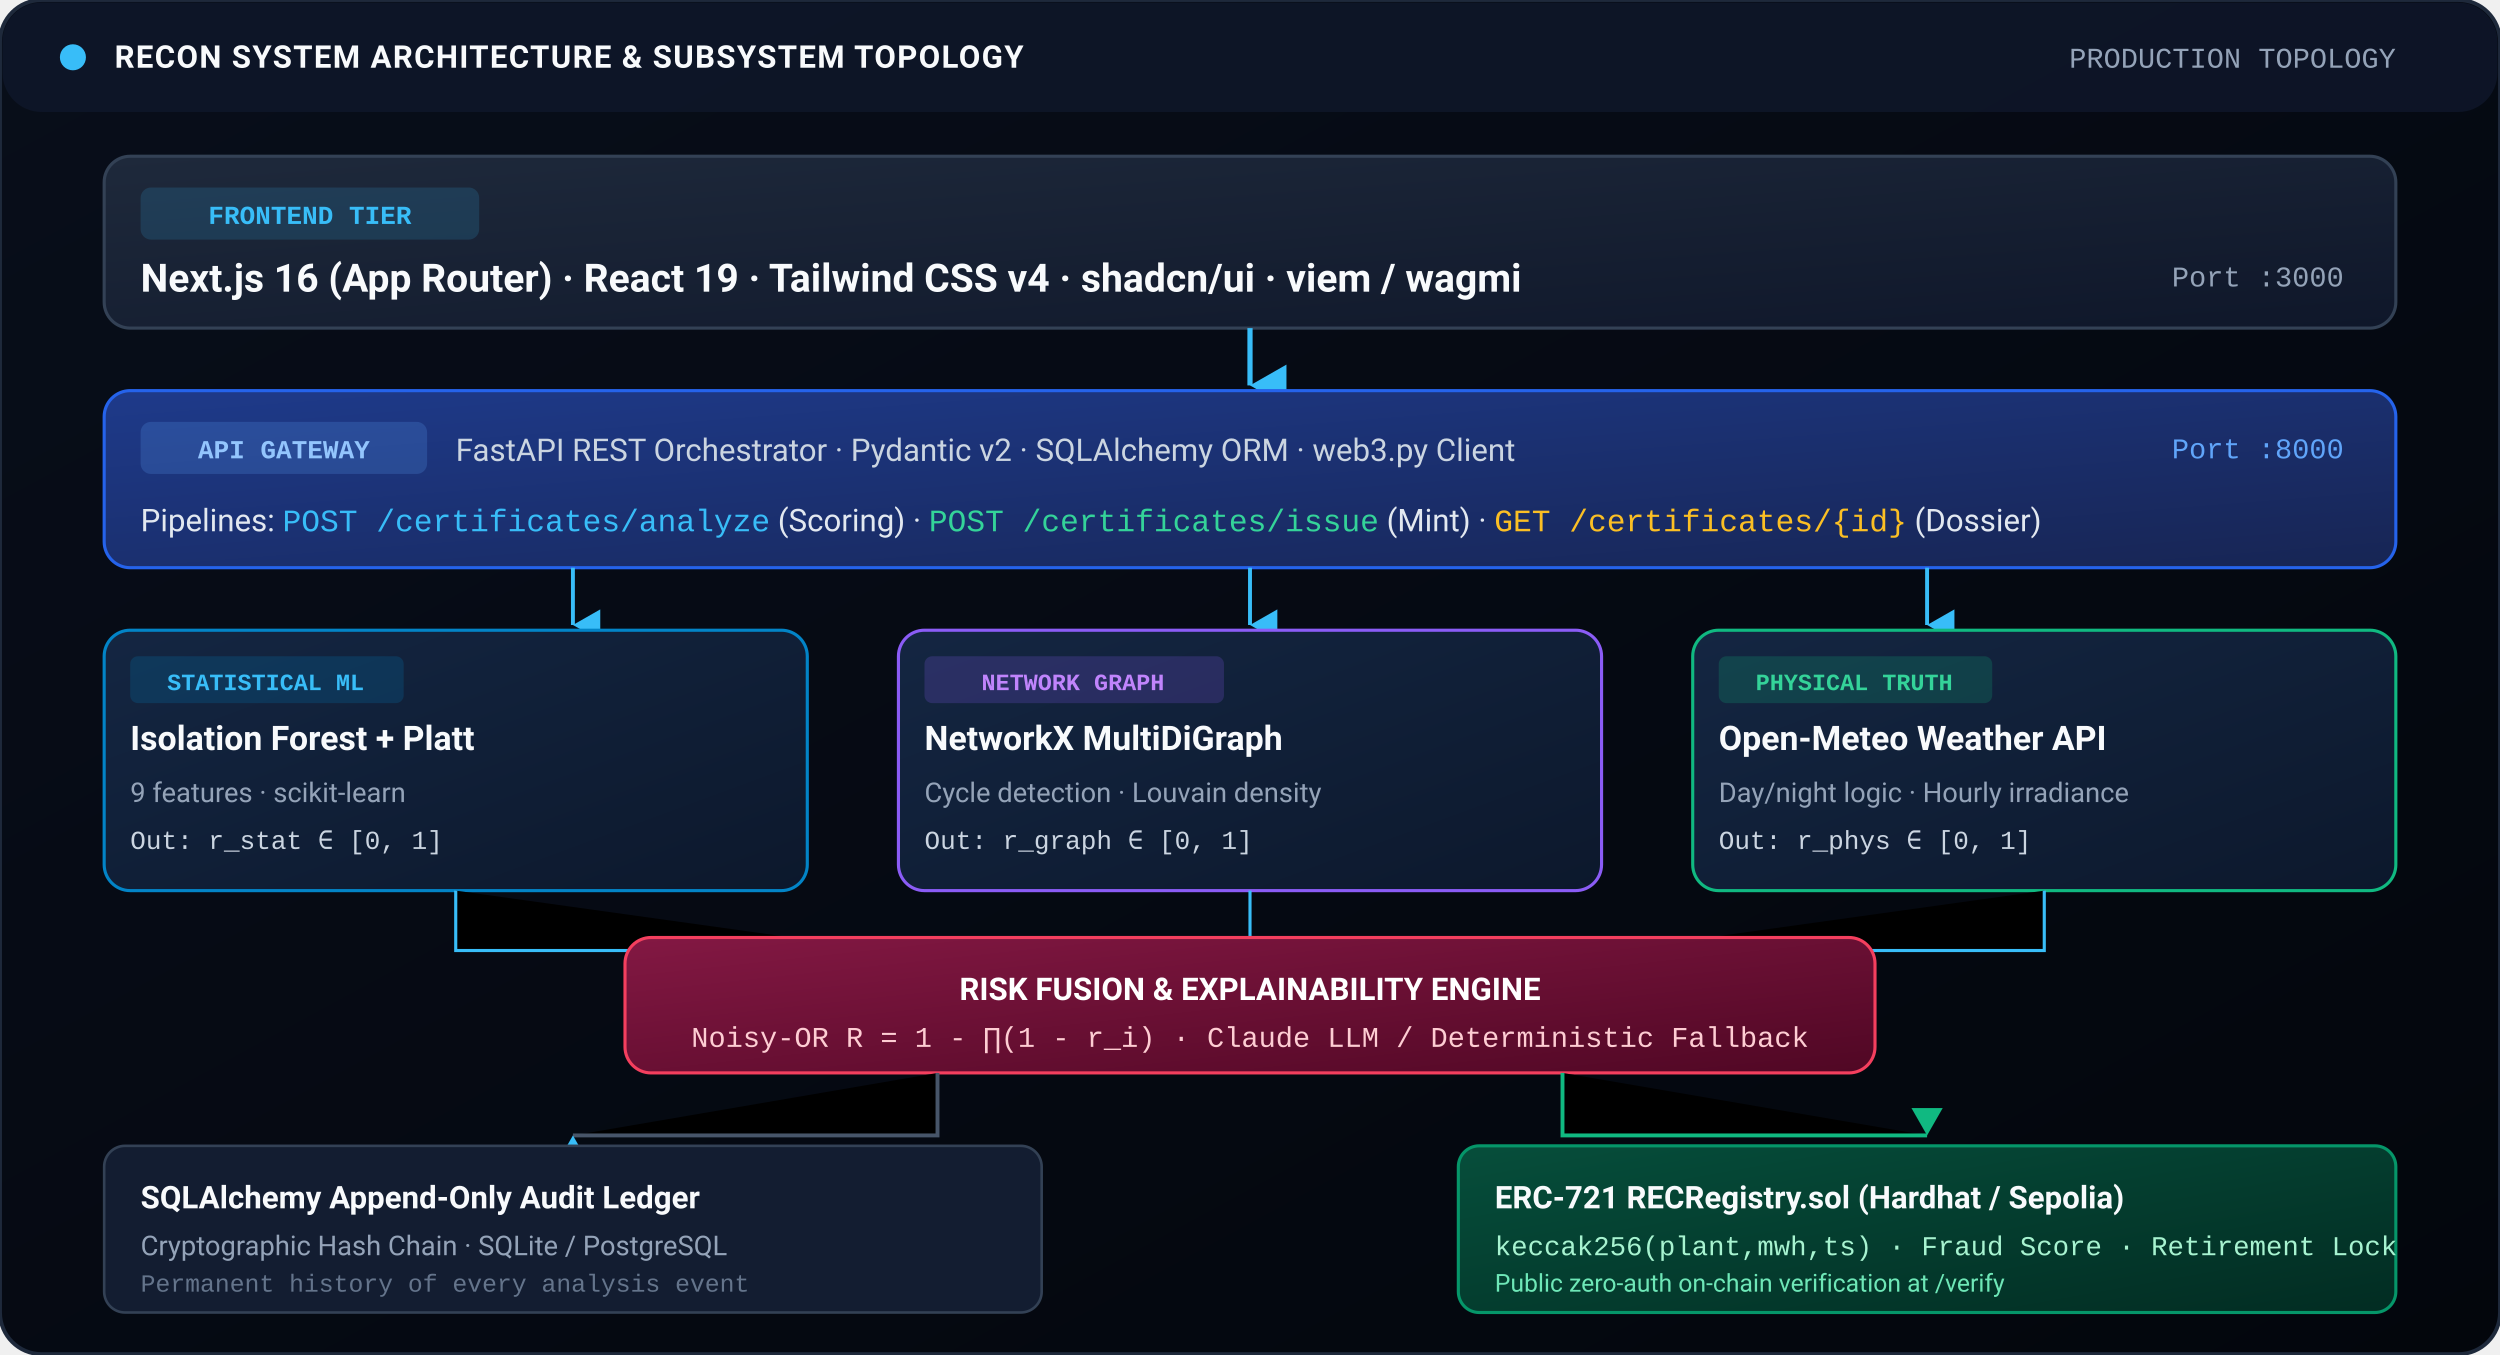
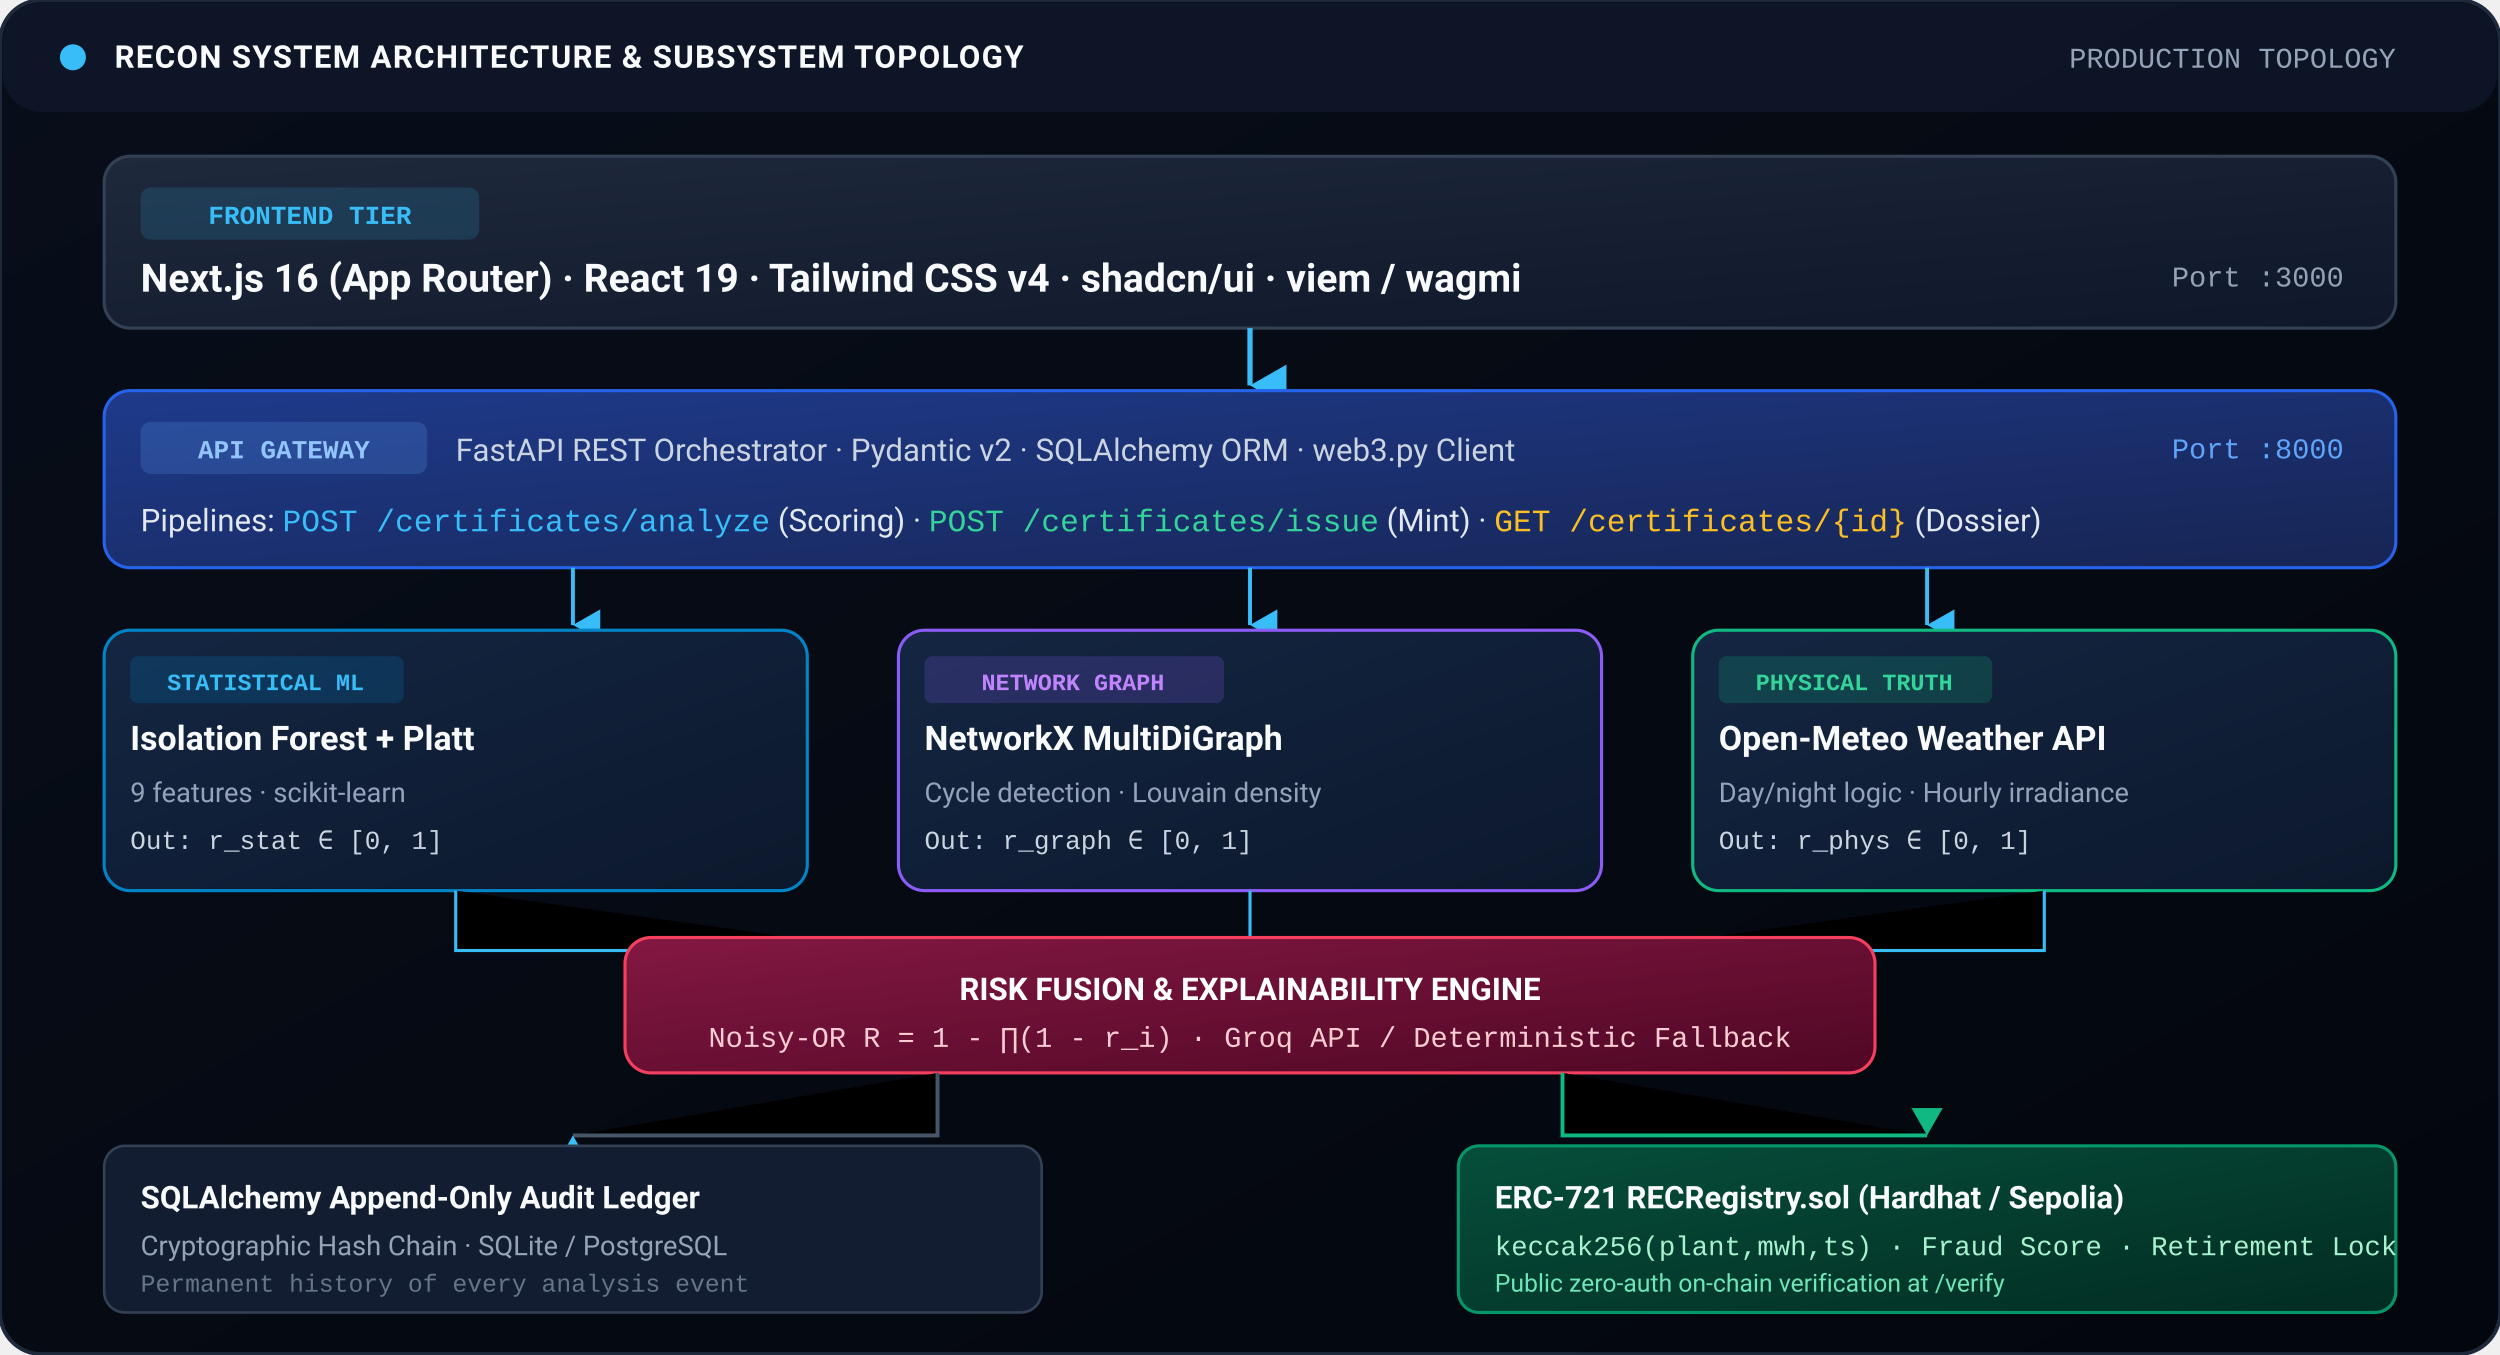
<svg xmlns="http://www.w3.org/2000/svg" viewBox="0 0 960 520" width="100%" height="100%">
  <defs>
    <linearGradient id="archBg" x1="0%" y1="0%" x2="100%" y2="100%">
      <stop offset="0%" stop-color="#080e1a" />
      <stop offset="100%" stop-color="#03060c" />
    </linearGradient>
    <linearGradient id="feBox" x1="0%" y1="0%" x2="100%" y2="100%">
      <stop offset="0%" stop-color="#1e293b" />
      <stop offset="100%" stop-color="#0f172a" />
    </linearGradient>
    <linearGradient id="beBox" x1="0%" y1="0%" x2="100%" y2="100%">
      <stop offset="0%" stop-color="#1e3a8a" />
      <stop offset="100%" stop-color="#172554" />
    </linearGradient>
    <linearGradient id="engBox" x1="0%" y1="0%" x2="100%" y2="100%">
      <stop offset="0%" stop-color="#142642" />
      <stop offset="100%" stop-color="#0c182c" />
    </linearGradient>
    <linearGradient id="fusBox" x1="0%" y1="0%" x2="100%" y2="100%">
      <stop offset="0%" stop-color="#831843" />
      <stop offset="100%" stop-color="#500724" />
    </linearGradient>
    <linearGradient id="chainGrad" x1="0%" y1="0%" x2="100%" y2="100%">
      <stop offset="0%" stop-color="#064e3b" />
      <stop offset="100%" stop-color="#022c22" />
    </linearGradient>
    <marker id="aDown" markerWidth="8" markerHeight="8" refX="4" refY="7" orient="auto">
      <path d="M0,0 L8,0 L4,7 z" fill="#38bdf8" />
    </marker>
    <marker id="aRight" markerWidth="8" markerHeight="8" refX="7" refY="4" orient="auto">
      <path d="M0,0 L0,8 L7,4 z" fill="#38bdf8" />
    </marker>
    <marker id="aEmerald" markerWidth="8" markerHeight="8" refX="4" refY="7" orient="auto">
      <path d="M0,0 L8,0 L4,7 z" fill="#10b981" />
    </marker>
  </defs>
  <style>
    .mono { font-family: 'SFMono-Regular', Consolas, 'Liberation Mono', Menlo, monospace; }
    .sans { font-family: -apple-system, BlinkMacSystemFont, 'Segoe UI', Roboto, Helvetica, Arial, sans-serif; }
  </style>
  <rect width="960" height="520" rx="16" fill="url(#archBg)" stroke="#1e293b" stroke-width="1.5" />
  <rect x="1" y="1" width="958" height="42" rx="15" fill="#0f172a" fill-opacity="0.85" />
  <circle cx="28" cy="22" r="5" fill="#38bdf8" />
  <text x="44" y="26" fill="#f8fafc" font-size="12" font-weight="700" class="sans" letter-spacing="0.5">RECON SYSTEM ARCHITECTURE &amp; SUBSYSTEM TOPOLOGY</text>
  <text x="920" y="26" fill="#94a3b8" font-size="11" class="mono" text-anchor="end">PRODUCTION TOPOLOGY</text>
  <g transform="translate(40, 60)">
    <rect width="880" height="66" rx="10" fill="url(#feBox)" stroke="#334155" stroke-width="1.2" />
    <rect x="14" y="12" width="130" height="20" rx="4" fill="#38bdf8" fill-opacity="0.15" />
    <text x="79" y="26" fill="#38bdf8" font-size="10" font-weight="700" class="mono" text-anchor="middle">FRONTEND TIER</text>
    <text x="14" y="52" fill="#f8fafc" font-size="15" font-weight="700" class="sans">Next.js 16 (App Router) · React 19 · Tailwind CSS v4 · shadcn/ui · viem / wagmi</text>
    <text x="860" y="50" fill="#94a3b8" font-size="11" class="mono" text-anchor="end">Port :3000</text>
  </g>
  <line x1="480" y1="126" x2="480" y2="148" stroke="#38bdf8" stroke-width="2" marker-end="url(#aDown)" />
  <g transform="translate(40, 150)">
    <rect width="880" height="68" rx="10" fill="url(#beBox)" stroke="#2563eb" stroke-width="1.2" />
    <rect x="14" y="12" width="110" height="20" rx="4" fill="#60a5fa" fill-opacity="0.2" />
    <text x="69" y="26" fill="#93c5fd" font-size="10" font-weight="700" class="mono" text-anchor="middle">API GATEWAY</text>
    <text x="135" y="27" fill="#cbd5e1" font-size="12" class="sans">FastAPI REST Orchestrator · Pydantic v2 · SQLAlchemy ORM · web3.py Client</text>
    <text x="860" y="26" fill="#60a5fa" font-size="11" class="mono" text-anchor="end">Port :8000</text>
    <text x="14" y="54" fill="#e2e8f0" font-size="12" class="sans">Pipelines: <tspan class="mono" fill="#38bdf8">POST /certificates/analyze</tspan> (Scoring) · <tspan class="mono" fill="#34d399">POST /certificates/issue</tspan> (Mint) · <tspan class="mono" fill="#fbbf24">GET /certificates/{id}</tspan> (Dossier)</text>
  </g>
  <path d="M 220 218 L 220 240" stroke="#38bdf8" stroke-width="1.5" marker-end="url(#aDown)" />
  <path d="M 480 218 L 480 240" stroke="#38bdf8" stroke-width="1.5" marker-end="url(#aDown)" />
  <path d="M 740 218 L 740 240" stroke="#38bdf8" stroke-width="1.5" marker-end="url(#aDown)" />
  <g transform="translate(40, 242)">
    <rect width="270" height="100" rx="10" fill="url(#engBox)" stroke="#0284c7" stroke-width="1.2" />
    <rect x="10" y="10" width="105" height="18" rx="3" fill="#0284c7" fill-opacity="0.2" />
    <text x="62" y="23" fill="#38bdf8" font-size="9" font-weight="700" class="mono" text-anchor="middle">STATISTICAL ML</text>
    <text x="10" y="46" fill="#f8fafc" font-size="13" font-weight="700" class="sans">Isolation Forest + Platt</text>
    <text x="10" y="66" fill="#94a3b8" font-size="10.5" class="sans">9 features · scikit-learn</text>
    <text x="10" y="84" fill="#cbd5e1" font-size="10" class="mono">Out: r_stat ∈ [0, 1]</text>
  </g>
  <g transform="translate(345, 242)">
    <rect width="270" height="100" rx="10" fill="url(#engBox)" stroke="#8b5cf6" stroke-width="1.2" />
    <rect x="10" y="10" width="115" height="18" rx="3" fill="#8b5cf6" fill-opacity="0.2" />
    <text x="67" y="23" fill="#c084fc" font-size="9" font-weight="700" class="mono" text-anchor="middle">NETWORK GRAPH</text>
    <text x="10" y="46" fill="#f8fafc" font-size="13" font-weight="700" class="sans">NetworkX MultiDiGraph</text>
    <text x="10" y="66" fill="#94a3b8" font-size="10.5" class="sans">Cycle detection · Louvain density</text>
    <text x="10" y="84" fill="#cbd5e1" font-size="10" class="mono">Out: r_graph ∈ [0, 1]</text>
  </g>
  <g transform="translate(650, 242)">
    <rect width="270" height="100" rx="10" fill="url(#engBox)" stroke="#10b981" stroke-width="1.2" />
    <rect x="10" y="10" width="105" height="18" rx="3" fill="#10b981" fill-opacity="0.2" />
    <text x="62" y="23" fill="#34d399" font-size="9" font-weight="700" class="mono" text-anchor="middle">PHYSICAL TRUTH</text>
    <text x="10" y="46" fill="#f8fafc" font-size="13" font-weight="700" class="sans">Open-Meteo Weather API</text>
    <text x="10" y="66" fill="#94a3b8" font-size="10.5" class="sans">Day/night logic · Hourly irradiance</text>
    <text x="10" y="84" fill="#cbd5e1" font-size="10" class="mono">Out: r_phys ∈ [0, 1]</text>
  </g>
  <path d="M 175 342 L 175 365 L 340 365" stroke="#38bdf8" stroke-width="1.2" />
  <path d="M 480 342 L 480 365" stroke="#38bdf8" stroke-width="1.2" />
  <path d="M 785 342 L 785 365 L 620 365" stroke="#38bdf8" stroke-width="1.2" />
  <g transform="translate(240, 360)">
    <rect width="480" height="52" rx="10" fill="url(#fusBox)" stroke="#f43f5e" stroke-width="1.2" />
    <text x="240" y="24" fill="#ffffff" font-size="12" font-weight="700" class="sans" text-anchor="middle">RISK FUSION &amp; EXPLAINABILITY ENGINE</text>
-     <text x="240" y="42" fill="#fecdd3" font-size="11" class="mono" text-anchor="middle">Noisy-OR R = 1 - ∏(1 - r_i) · Claude LLM / Deterministic Fallback</text>
+     <text x="240" y="42" fill="#fecdd3" font-size="11" class="mono" text-anchor="middle">Noisy-OR R = 1 - ∏(1 - r_i) · Groq API / Deterministic Fallback</text>
  </g>
  <path d="M 360 412 L 360 436 L 220 436" stroke="#475569" stroke-width="1.5" marker-end="url(#aDown)" />
  <path d="M 600 412 L 600 436 L 740 436" stroke="#10b981" stroke-width="1.5" marker-end="url(#aEmerald)" />
  <g transform="translate(40, 440)">
    <rect width="360" height="64" rx="8" fill="#131d31" stroke="#334155" stroke-width="1" />
    <text x="14" y="24" fill="#f8fafc" font-size="12" font-weight="700" class="sans">SQLAlchemy Append-Only Audit Ledger</text>
    <text x="14" y="42" fill="#94a3b8" font-size="10.5" class="sans">Cryptographic Hash Chain · SQLite / PostgreSQL</text>
    <text x="14" y="56" fill="#64748b" font-size="9.5" class="mono">Permanent history of every analysis event</text>
  </g>
  <g transform="translate(560, 440)">
    <rect width="360" height="64" rx="8" fill="url(#chainGrad)" stroke="#059669" stroke-width="1.2" />
    <text x="14" y="24" fill="#f8fafc" font-size="12" font-weight="700" class="sans">ERC-721 RECRegistry.sol (Hardhat / Sepolia)</text>
    <text x="14" y="42" fill="#a7f3d0" font-size="10.5" class="mono">keccak256(plant,mwh,ts) · Fraud Score · Retirement Lock</text>
    <text x="14" y="56" fill="#6ee7b7" font-size="9.5" class="sans">Public zero-auth on-chain verification at /verify</text>
  </g>
</svg>
